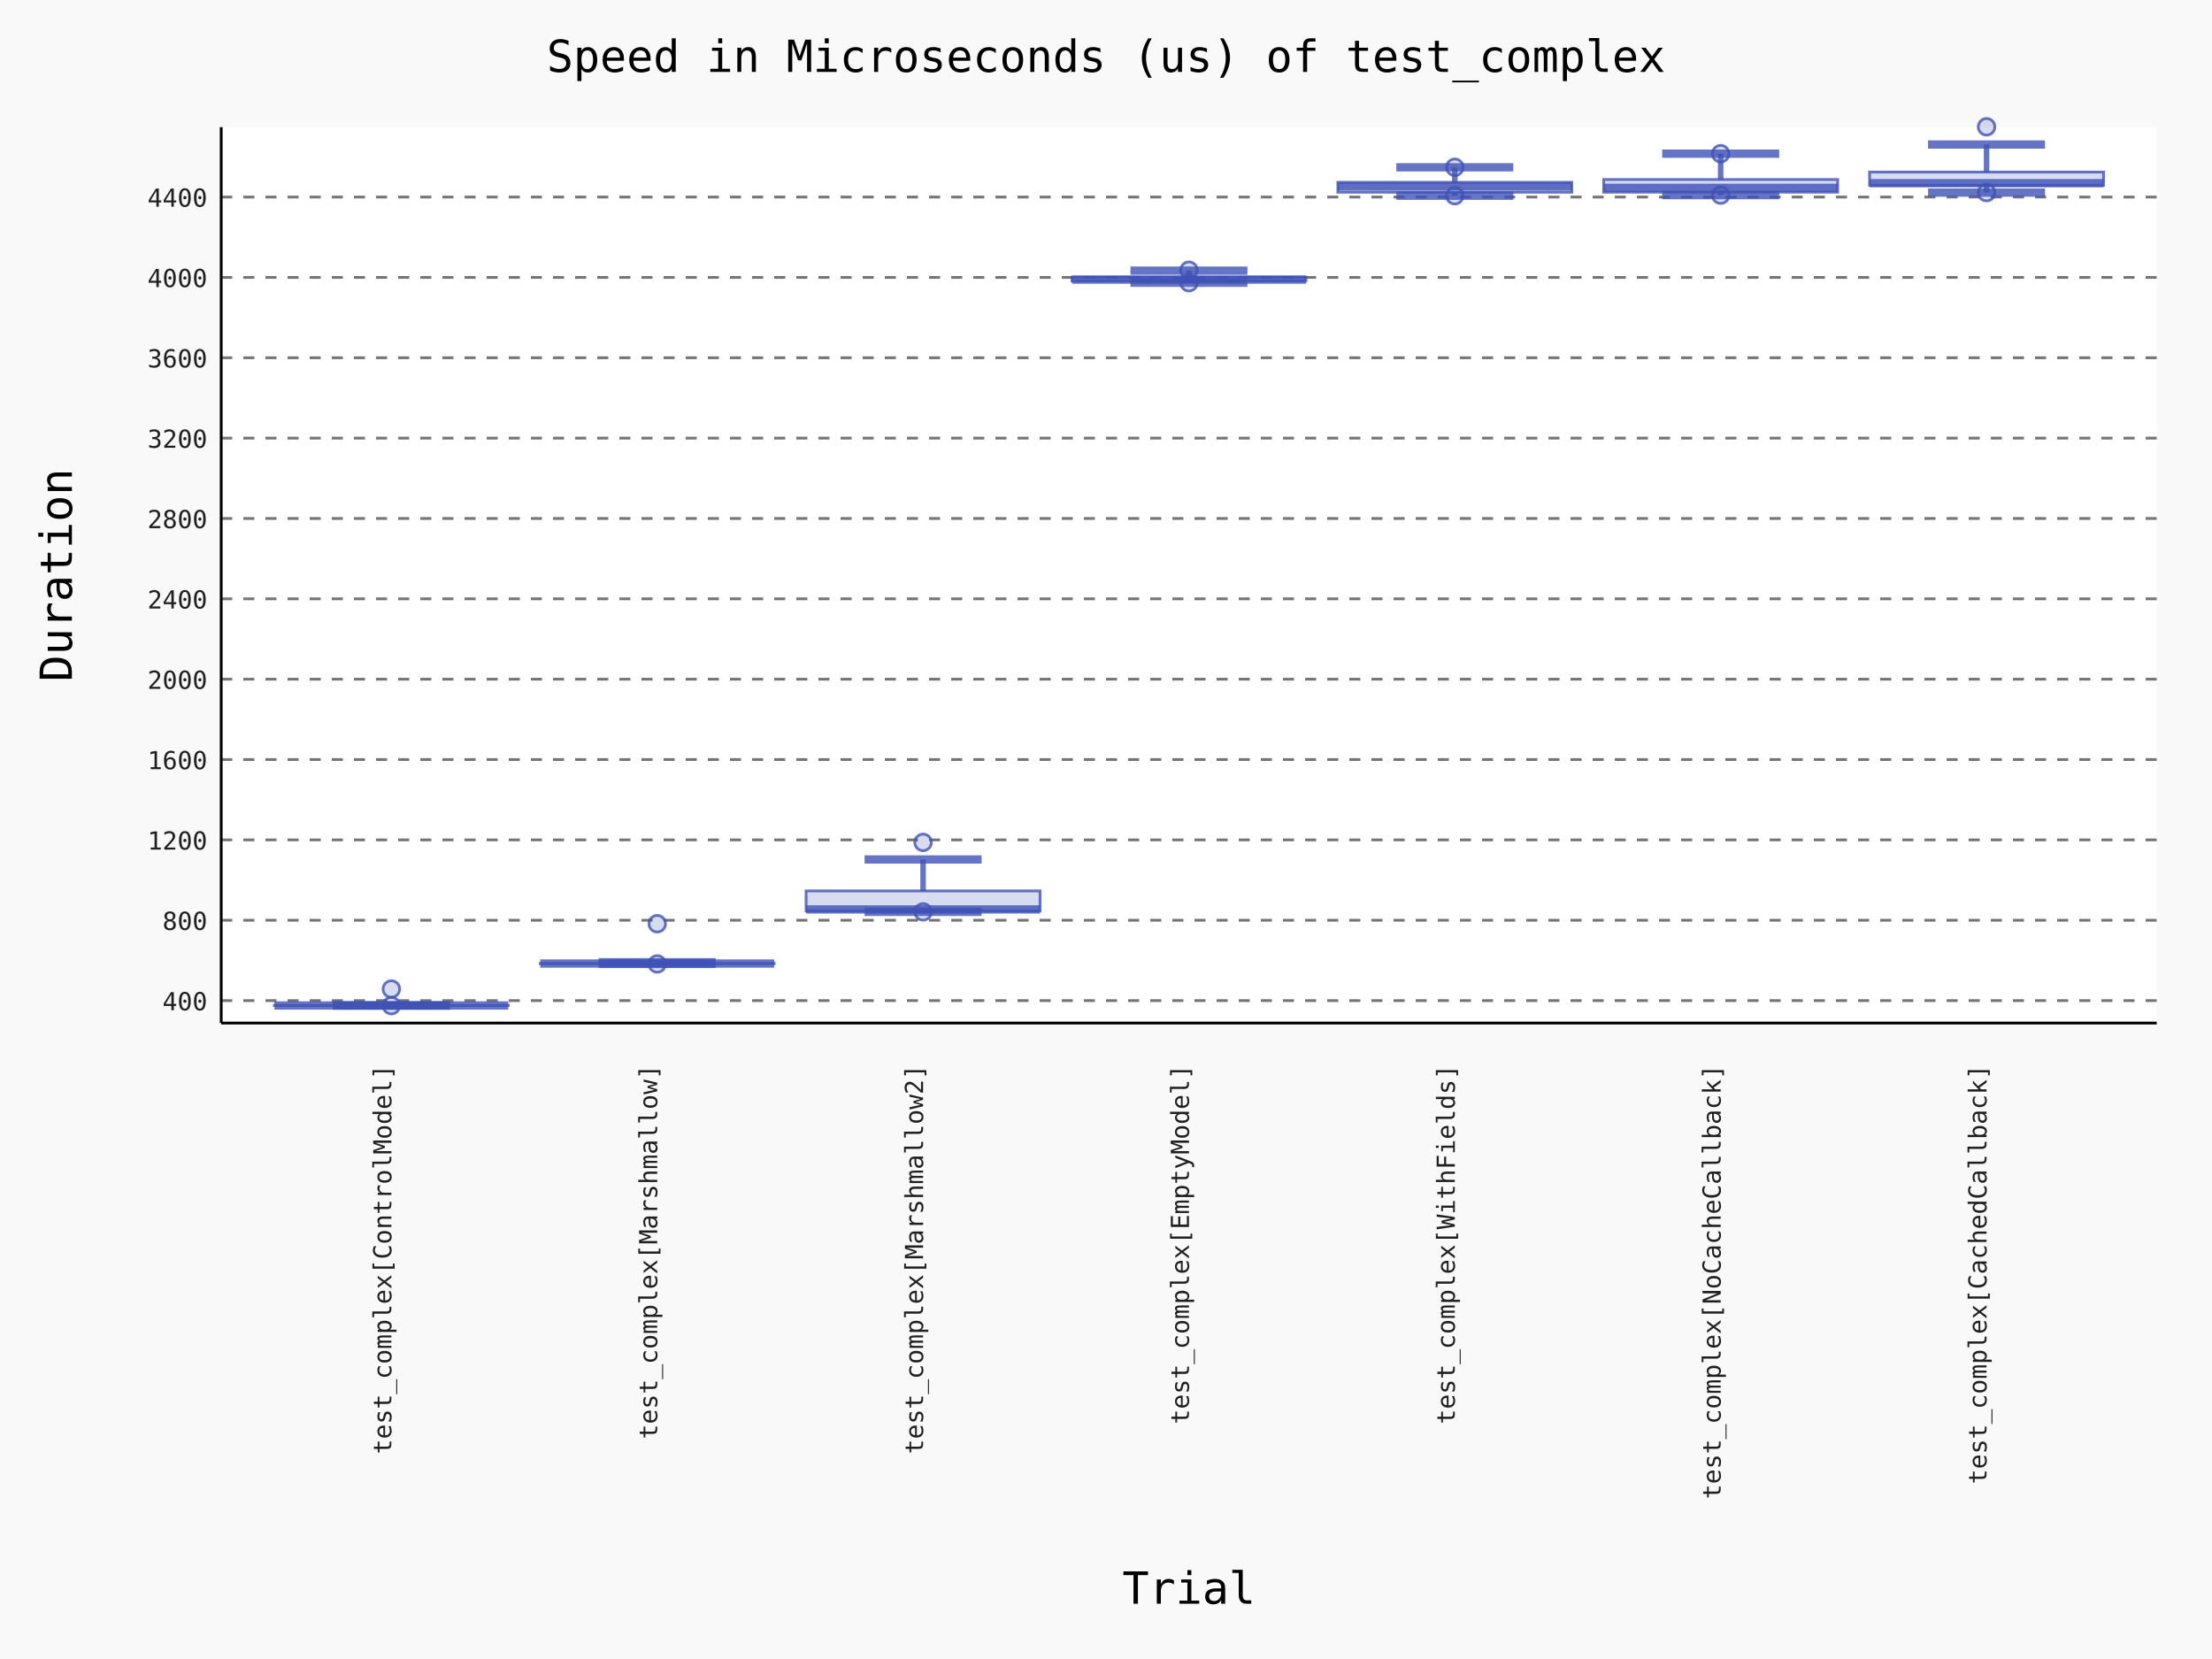
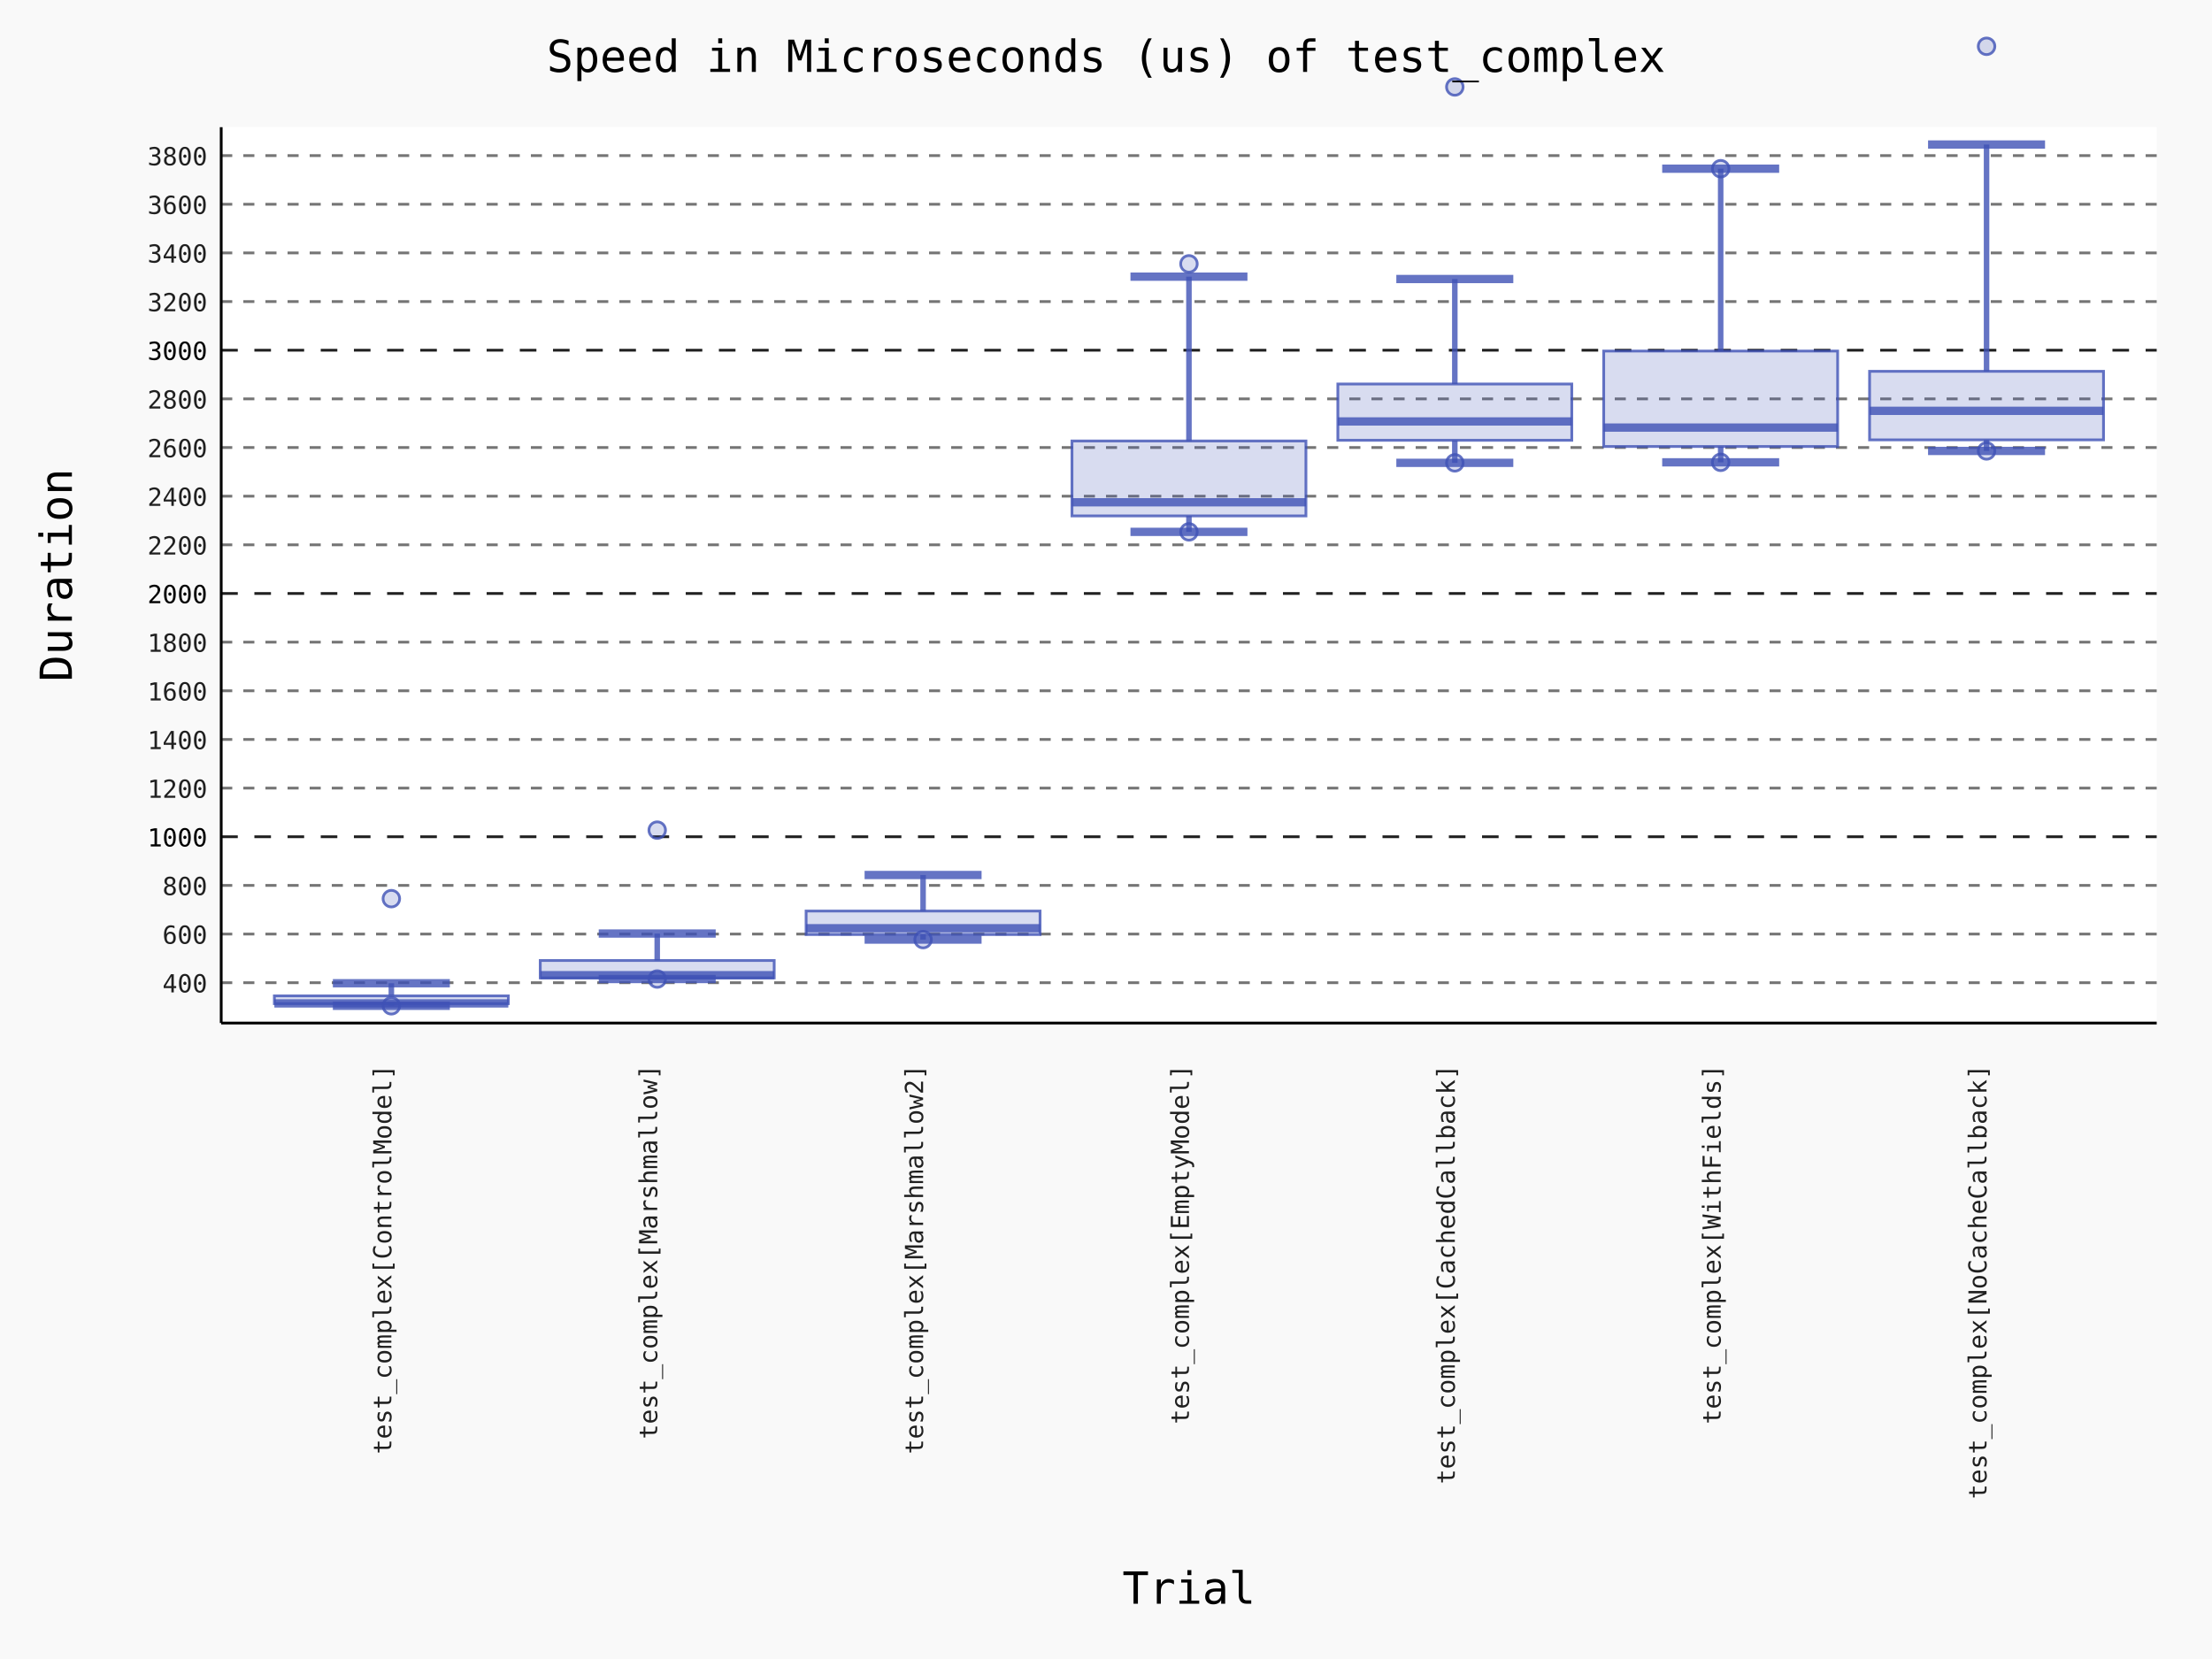
- <svg xmlns="http://www.w3.org/2000/svg" class="pygal-chart" id="chart-0c37725d-0f05-4745-b034-d4bfa007e72a" viewBox="0 0 800 600">
+ <svg xmlns="http://www.w3.org/2000/svg" class="pygal-chart" id="chart-828a0b15-7e11-4e9b-ab6b-9f8be69c59a8" viewBox="0 0 800 600">
  <defs>
-     <style type="text/css">#chart-0c37725d-0f05-4745-b034-d4bfa007e72a{-webkit-user-select:none;-webkit-font-smoothing:antialiased;font-family:Consolas,"Deja Vu Sans Mono","Bitstream Vera Sans Mono","Courier New",monospace}#chart-0c37725d-0f05-4745-b034-d4bfa007e72a .title{font-family:Consolas,"Deja Vu Sans Mono","Bitstream Vera Sans Mono","Courier New",monospace;font-size:16px}#chart-0c37725d-0f05-4745-b034-d4bfa007e72a .legends .legend text{font-family:Consolas,"Deja Vu Sans Mono","Bitstream Vera Sans Mono","Courier New",monospace;font-size:14px}#chart-0c37725d-0f05-4745-b034-d4bfa007e72a .axis text{font-family:Consolas,"Deja Vu Sans Mono","Bitstream Vera Sans Mono","Courier New",monospace;font-size:10px}#chart-0c37725d-0f05-4745-b034-d4bfa007e72a .axis text.major{font-family:Consolas,"Deja Vu Sans Mono","Bitstream Vera Sans Mono","Courier New",monospace;font-size:10px}#chart-0c37725d-0f05-4745-b034-d4bfa007e72a .text-overlay text.value{font-family:Consolas,"Deja Vu Sans Mono","Bitstream Vera Sans Mono","Courier New",monospace;font-size:16px}#chart-0c37725d-0f05-4745-b034-d4bfa007e72a .text-overlay text.label{font-family:Consolas,"Deja Vu Sans Mono","Bitstream Vera Sans Mono","Courier New",monospace;font-size:10px}#chart-0c37725d-0f05-4745-b034-d4bfa007e72a .tooltip{font-family:Consolas,"Deja Vu Sans Mono","Bitstream Vera Sans Mono","Courier New",monospace;font-size:14px}#chart-0c37725d-0f05-4745-b034-d4bfa007e72a text.no_data{font-family:Consolas,"Deja Vu Sans Mono","Bitstream Vera Sans Mono","Courier New",monospace;font-size:64px}
- #chart-0c37725d-0f05-4745-b034-d4bfa007e72a{background-color:rgba(249,249,249,1)}#chart-0c37725d-0f05-4745-b034-d4bfa007e72a path,#chart-0c37725d-0f05-4745-b034-d4bfa007e72a line,#chart-0c37725d-0f05-4745-b034-d4bfa007e72a rect,#chart-0c37725d-0f05-4745-b034-d4bfa007e72a circle{-webkit-transition:150ms;-moz-transition:150ms;transition:150ms}#chart-0c37725d-0f05-4745-b034-d4bfa007e72a .graph &gt; .background{fill:rgba(249,249,249,1)}#chart-0c37725d-0f05-4745-b034-d4bfa007e72a .plot &gt; .background{fill:rgba(255,255,255,1)}#chart-0c37725d-0f05-4745-b034-d4bfa007e72a .graph{fill:rgba(0,0,0,.87)}#chart-0c37725d-0f05-4745-b034-d4bfa007e72a text.no_data{fill:rgba(0,0,0,1)}#chart-0c37725d-0f05-4745-b034-d4bfa007e72a .title{fill:rgba(0,0,0,1)}#chart-0c37725d-0f05-4745-b034-d4bfa007e72a .legends .legend text{fill:rgba(0,0,0,.87)}#chart-0c37725d-0f05-4745-b034-d4bfa007e72a .legends .legend:hover text{fill:rgba(0,0,0,1)}#chart-0c37725d-0f05-4745-b034-d4bfa007e72a .axis .line{stroke:rgba(0,0,0,1)}#chart-0c37725d-0f05-4745-b034-d4bfa007e72a .axis .guide.line{stroke:rgba(0,0,0,.54)}#chart-0c37725d-0f05-4745-b034-d4bfa007e72a .axis .major.line{stroke:rgba(0,0,0,.87)}#chart-0c37725d-0f05-4745-b034-d4bfa007e72a .axis text.major{fill:rgba(0,0,0,1)}#chart-0c37725d-0f05-4745-b034-d4bfa007e72a .axis.y .guides:hover .guide.line,#chart-0c37725d-0f05-4745-b034-d4bfa007e72a .line-graph .axis.x .guides:hover .guide.line,#chart-0c37725d-0f05-4745-b034-d4bfa007e72a .stackedline-graph .axis.x .guides:hover .guide.line,#chart-0c37725d-0f05-4745-b034-d4bfa007e72a .xy-graph .axis.x .guides:hover .guide.line{stroke:rgba(0,0,0,1)}#chart-0c37725d-0f05-4745-b034-d4bfa007e72a .axis .guides:hover text{fill:rgba(0,0,0,1)}#chart-0c37725d-0f05-4745-b034-d4bfa007e72a .reactive{fill-opacity:.7;stroke-opacity:.8}#chart-0c37725d-0f05-4745-b034-d4bfa007e72a .ci{stroke:rgba(0,0,0,.87)}#chart-0c37725d-0f05-4745-b034-d4bfa007e72a .reactive.active,#chart-0c37725d-0f05-4745-b034-d4bfa007e72a .active .reactive{fill-opacity:.8;stroke-opacity:.9;stroke-width:4}#chart-0c37725d-0f05-4745-b034-d4bfa007e72a .ci .reactive.active{stroke-width:1.5}#chart-0c37725d-0f05-4745-b034-d4bfa007e72a .series text{fill:rgba(0,0,0,1)}#chart-0c37725d-0f05-4745-b034-d4bfa007e72a .tooltip rect{fill:rgba(255,255,255,1);stroke:rgba(0,0,0,1);-webkit-transition:opacity 150ms;-moz-transition:opacity 150ms;transition:opacity 150ms}#chart-0c37725d-0f05-4745-b034-d4bfa007e72a .tooltip .label{fill:rgba(0,0,0,.87)}#chart-0c37725d-0f05-4745-b034-d4bfa007e72a .tooltip .label{fill:rgba(0,0,0,.87)}#chart-0c37725d-0f05-4745-b034-d4bfa007e72a .tooltip .legend{font-size:.8em;fill:rgba(0,0,0,.54)}#chart-0c37725d-0f05-4745-b034-d4bfa007e72a .tooltip .x_label{font-size:.6em;fill:rgba(0,0,0,1)}#chart-0c37725d-0f05-4745-b034-d4bfa007e72a .tooltip .xlink{font-size:.5em;text-decoration:underline}#chart-0c37725d-0f05-4745-b034-d4bfa007e72a .tooltip .value{font-size:1.5em}#chart-0c37725d-0f05-4745-b034-d4bfa007e72a .bound{font-size:.5em}#chart-0c37725d-0f05-4745-b034-d4bfa007e72a .max-value{font-size:.75em;fill:rgba(0,0,0,.54)}#chart-0c37725d-0f05-4745-b034-d4bfa007e72a .map-element{fill:rgba(255,255,255,1);stroke:rgba(0,0,0,.54) !important}#chart-0c37725d-0f05-4745-b034-d4bfa007e72a .map-element .reactive{fill-opacity:inherit;stroke-opacity:inherit}#chart-0c37725d-0f05-4745-b034-d4bfa007e72a .color-0,#chart-0c37725d-0f05-4745-b034-d4bfa007e72a .color-0 a:visited{stroke:#3F51B5;fill:#3F51B5}#chart-0c37725d-0f05-4745-b034-d4bfa007e72a .color-1,#chart-0c37725d-0f05-4745-b034-d4bfa007e72a .color-1 a:visited{stroke:#3F51B5;fill:#3F51B5}#chart-0c37725d-0f05-4745-b034-d4bfa007e72a .color-2,#chart-0c37725d-0f05-4745-b034-d4bfa007e72a .color-2 a:visited{stroke:#3F51B5;fill:#3F51B5}#chart-0c37725d-0f05-4745-b034-d4bfa007e72a .color-3,#chart-0c37725d-0f05-4745-b034-d4bfa007e72a .color-3 a:visited{stroke:#3F51B5;fill:#3F51B5}#chart-0c37725d-0f05-4745-b034-d4bfa007e72a .color-4,#chart-0c37725d-0f05-4745-b034-d4bfa007e72a .color-4 a:visited{stroke:#3F51B5;fill:#3F51B5}#chart-0c37725d-0f05-4745-b034-d4bfa007e72a .color-5,#chart-0c37725d-0f05-4745-b034-d4bfa007e72a .color-5 a:visited{stroke:#3F51B5;fill:#3F51B5}#chart-0c37725d-0f05-4745-b034-d4bfa007e72a .color-6,#chart-0c37725d-0f05-4745-b034-d4bfa007e72a .color-6 a:visited{stroke:#3F51B5;fill:#3F51B5}#chart-0c37725d-0f05-4745-b034-d4bfa007e72a .text-overlay .color-0 text{fill:black}#chart-0c37725d-0f05-4745-b034-d4bfa007e72a .text-overlay .color-1 text{fill:black}#chart-0c37725d-0f05-4745-b034-d4bfa007e72a .text-overlay .color-2 text{fill:black}#chart-0c37725d-0f05-4745-b034-d4bfa007e72a .text-overlay .color-3 text{fill:black}#chart-0c37725d-0f05-4745-b034-d4bfa007e72a .text-overlay .color-4 text{fill:black}#chart-0c37725d-0f05-4745-b034-d4bfa007e72a .text-overlay .color-5 text{fill:black}#chart-0c37725d-0f05-4745-b034-d4bfa007e72a .text-overlay .color-6 text{fill:black}
- #chart-0c37725d-0f05-4745-b034-d4bfa007e72a text.no_data{text-anchor:middle}#chart-0c37725d-0f05-4745-b034-d4bfa007e72a .guide.line{fill:none}#chart-0c37725d-0f05-4745-b034-d4bfa007e72a .centered{text-anchor:middle}#chart-0c37725d-0f05-4745-b034-d4bfa007e72a .title{text-anchor:middle}#chart-0c37725d-0f05-4745-b034-d4bfa007e72a .legends .legend text{fill-opacity:1}#chart-0c37725d-0f05-4745-b034-d4bfa007e72a .axis.x text{text-anchor:middle}#chart-0c37725d-0f05-4745-b034-d4bfa007e72a .axis.x:not(.web) text[transform]{text-anchor:start}#chart-0c37725d-0f05-4745-b034-d4bfa007e72a .axis.x:not(.web) text[transform].backwards{text-anchor:end}#chart-0c37725d-0f05-4745-b034-d4bfa007e72a .axis.y text{text-anchor:end}#chart-0c37725d-0f05-4745-b034-d4bfa007e72a .axis.y text[transform].backwards{text-anchor:start}#chart-0c37725d-0f05-4745-b034-d4bfa007e72a .axis.y2 text{text-anchor:start}#chart-0c37725d-0f05-4745-b034-d4bfa007e72a .axis.y2 text[transform].backwards{text-anchor:end}#chart-0c37725d-0f05-4745-b034-d4bfa007e72a .axis .guide.line{stroke-dasharray:4,4}#chart-0c37725d-0f05-4745-b034-d4bfa007e72a .axis .major.guide.line{stroke-dasharray:6,6}#chart-0c37725d-0f05-4745-b034-d4bfa007e72a .horizontal .axis.y .guide.line,#chart-0c37725d-0f05-4745-b034-d4bfa007e72a .horizontal .axis.y2 .guide.line,#chart-0c37725d-0f05-4745-b034-d4bfa007e72a .vertical .axis.x .guide.line{opacity:0}#chart-0c37725d-0f05-4745-b034-d4bfa007e72a .horizontal .axis.always_show .guide.line,#chart-0c37725d-0f05-4745-b034-d4bfa007e72a .vertical .axis.always_show .guide.line{opacity:1 !important}#chart-0c37725d-0f05-4745-b034-d4bfa007e72a .axis.y .guides:hover .guide.line,#chart-0c37725d-0f05-4745-b034-d4bfa007e72a .axis.y2 .guides:hover .guide.line,#chart-0c37725d-0f05-4745-b034-d4bfa007e72a .axis.x .guides:hover .guide.line{opacity:1}#chart-0c37725d-0f05-4745-b034-d4bfa007e72a .axis .guides:hover text{opacity:1}#chart-0c37725d-0f05-4745-b034-d4bfa007e72a .nofill{fill:none}#chart-0c37725d-0f05-4745-b034-d4bfa007e72a .subtle-fill{fill-opacity:.2}#chart-0c37725d-0f05-4745-b034-d4bfa007e72a .dot{stroke-width:1px;fill-opacity:1}#chart-0c37725d-0f05-4745-b034-d4bfa007e72a .dot.active{stroke-width:5px}#chart-0c37725d-0f05-4745-b034-d4bfa007e72a .dot.negative{fill:transparent}#chart-0c37725d-0f05-4745-b034-d4bfa007e72a text,#chart-0c37725d-0f05-4745-b034-d4bfa007e72a tspan{stroke:none !important}#chart-0c37725d-0f05-4745-b034-d4bfa007e72a .series text.active{opacity:1}#chart-0c37725d-0f05-4745-b034-d4bfa007e72a .tooltip rect{fill-opacity:.95;stroke-width:.5}#chart-0c37725d-0f05-4745-b034-d4bfa007e72a .tooltip text{fill-opacity:1}#chart-0c37725d-0f05-4745-b034-d4bfa007e72a .showable{visibility:hidden}#chart-0c37725d-0f05-4745-b034-d4bfa007e72a .showable.shown{visibility:visible}#chart-0c37725d-0f05-4745-b034-d4bfa007e72a .gauge-background{fill:rgba(229,229,229,1);stroke:none}#chart-0c37725d-0f05-4745-b034-d4bfa007e72a .bg-lines{stroke:rgba(249,249,249,1);stroke-width:2px}
+     <style type="text/css">#chart-828a0b15-7e11-4e9b-ab6b-9f8be69c59a8{-webkit-user-select:none;-webkit-font-smoothing:antialiased;font-family:Consolas,"Deja Vu Sans Mono","Bitstream Vera Sans Mono","Courier New",monospace}#chart-828a0b15-7e11-4e9b-ab6b-9f8be69c59a8 .title{font-family:Consolas,"Deja Vu Sans Mono","Bitstream Vera Sans Mono","Courier New",monospace;font-size:16px}#chart-828a0b15-7e11-4e9b-ab6b-9f8be69c59a8 .legends .legend text{font-family:Consolas,"Deja Vu Sans Mono","Bitstream Vera Sans Mono","Courier New",monospace;font-size:14px}#chart-828a0b15-7e11-4e9b-ab6b-9f8be69c59a8 .axis text{font-family:Consolas,"Deja Vu Sans Mono","Bitstream Vera Sans Mono","Courier New",monospace;font-size:10px}#chart-828a0b15-7e11-4e9b-ab6b-9f8be69c59a8 .axis text.major{font-family:Consolas,"Deja Vu Sans Mono","Bitstream Vera Sans Mono","Courier New",monospace;font-size:10px}#chart-828a0b15-7e11-4e9b-ab6b-9f8be69c59a8 .text-overlay text.value{font-family:Consolas,"Deja Vu Sans Mono","Bitstream Vera Sans Mono","Courier New",monospace;font-size:16px}#chart-828a0b15-7e11-4e9b-ab6b-9f8be69c59a8 .text-overlay text.label{font-family:Consolas,"Deja Vu Sans Mono","Bitstream Vera Sans Mono","Courier New",monospace;font-size:10px}#chart-828a0b15-7e11-4e9b-ab6b-9f8be69c59a8 .tooltip{font-family:Consolas,"Deja Vu Sans Mono","Bitstream Vera Sans Mono","Courier New",monospace;font-size:14px}#chart-828a0b15-7e11-4e9b-ab6b-9f8be69c59a8 text.no_data{font-family:Consolas,"Deja Vu Sans Mono","Bitstream Vera Sans Mono","Courier New",monospace;font-size:64px}
+ #chart-828a0b15-7e11-4e9b-ab6b-9f8be69c59a8{background-color:rgba(249,249,249,1)}#chart-828a0b15-7e11-4e9b-ab6b-9f8be69c59a8 path,#chart-828a0b15-7e11-4e9b-ab6b-9f8be69c59a8 line,#chart-828a0b15-7e11-4e9b-ab6b-9f8be69c59a8 rect,#chart-828a0b15-7e11-4e9b-ab6b-9f8be69c59a8 circle{-webkit-transition:150ms;-moz-transition:150ms;transition:150ms}#chart-828a0b15-7e11-4e9b-ab6b-9f8be69c59a8 .graph &gt; .background{fill:rgba(249,249,249,1)}#chart-828a0b15-7e11-4e9b-ab6b-9f8be69c59a8 .plot &gt; .background{fill:rgba(255,255,255,1)}#chart-828a0b15-7e11-4e9b-ab6b-9f8be69c59a8 .graph{fill:rgba(0,0,0,.87)}#chart-828a0b15-7e11-4e9b-ab6b-9f8be69c59a8 text.no_data{fill:rgba(0,0,0,1)}#chart-828a0b15-7e11-4e9b-ab6b-9f8be69c59a8 .title{fill:rgba(0,0,0,1)}#chart-828a0b15-7e11-4e9b-ab6b-9f8be69c59a8 .legends .legend text{fill:rgba(0,0,0,.87)}#chart-828a0b15-7e11-4e9b-ab6b-9f8be69c59a8 .legends .legend:hover text{fill:rgba(0,0,0,1)}#chart-828a0b15-7e11-4e9b-ab6b-9f8be69c59a8 .axis .line{stroke:rgba(0,0,0,1)}#chart-828a0b15-7e11-4e9b-ab6b-9f8be69c59a8 .axis .guide.line{stroke:rgba(0,0,0,.54)}#chart-828a0b15-7e11-4e9b-ab6b-9f8be69c59a8 .axis .major.line{stroke:rgba(0,0,0,.87)}#chart-828a0b15-7e11-4e9b-ab6b-9f8be69c59a8 .axis text.major{fill:rgba(0,0,0,1)}#chart-828a0b15-7e11-4e9b-ab6b-9f8be69c59a8 .axis.y .guides:hover .guide.line,#chart-828a0b15-7e11-4e9b-ab6b-9f8be69c59a8 .line-graph .axis.x .guides:hover .guide.line,#chart-828a0b15-7e11-4e9b-ab6b-9f8be69c59a8 .stackedline-graph .axis.x .guides:hover .guide.line,#chart-828a0b15-7e11-4e9b-ab6b-9f8be69c59a8 .xy-graph .axis.x .guides:hover .guide.line{stroke:rgba(0,0,0,1)}#chart-828a0b15-7e11-4e9b-ab6b-9f8be69c59a8 .axis .guides:hover text{fill:rgba(0,0,0,1)}#chart-828a0b15-7e11-4e9b-ab6b-9f8be69c59a8 .reactive{fill-opacity:.7;stroke-opacity:.8}#chart-828a0b15-7e11-4e9b-ab6b-9f8be69c59a8 .ci{stroke:rgba(0,0,0,.87)}#chart-828a0b15-7e11-4e9b-ab6b-9f8be69c59a8 .reactive.active,#chart-828a0b15-7e11-4e9b-ab6b-9f8be69c59a8 .active .reactive{fill-opacity:.8;stroke-opacity:.9;stroke-width:4}#chart-828a0b15-7e11-4e9b-ab6b-9f8be69c59a8 .ci .reactive.active{stroke-width:1.5}#chart-828a0b15-7e11-4e9b-ab6b-9f8be69c59a8 .series text{fill:rgba(0,0,0,1)}#chart-828a0b15-7e11-4e9b-ab6b-9f8be69c59a8 .tooltip rect{fill:rgba(255,255,255,1);stroke:rgba(0,0,0,1);-webkit-transition:opacity 150ms;-moz-transition:opacity 150ms;transition:opacity 150ms}#chart-828a0b15-7e11-4e9b-ab6b-9f8be69c59a8 .tooltip .label{fill:rgba(0,0,0,.87)}#chart-828a0b15-7e11-4e9b-ab6b-9f8be69c59a8 .tooltip .label{fill:rgba(0,0,0,.87)}#chart-828a0b15-7e11-4e9b-ab6b-9f8be69c59a8 .tooltip .legend{font-size:.8em;fill:rgba(0,0,0,.54)}#chart-828a0b15-7e11-4e9b-ab6b-9f8be69c59a8 .tooltip .x_label{font-size:.6em;fill:rgba(0,0,0,1)}#chart-828a0b15-7e11-4e9b-ab6b-9f8be69c59a8 .tooltip .xlink{font-size:.5em;text-decoration:underline}#chart-828a0b15-7e11-4e9b-ab6b-9f8be69c59a8 .tooltip .value{font-size:1.5em}#chart-828a0b15-7e11-4e9b-ab6b-9f8be69c59a8 .bound{font-size:.5em}#chart-828a0b15-7e11-4e9b-ab6b-9f8be69c59a8 .max-value{font-size:.75em;fill:rgba(0,0,0,.54)}#chart-828a0b15-7e11-4e9b-ab6b-9f8be69c59a8 .map-element{fill:rgba(255,255,255,1);stroke:rgba(0,0,0,.54) !important}#chart-828a0b15-7e11-4e9b-ab6b-9f8be69c59a8 .map-element .reactive{fill-opacity:inherit;stroke-opacity:inherit}#chart-828a0b15-7e11-4e9b-ab6b-9f8be69c59a8 .color-0,#chart-828a0b15-7e11-4e9b-ab6b-9f8be69c59a8 .color-0 a:visited{stroke:#3F51B5;fill:#3F51B5}#chart-828a0b15-7e11-4e9b-ab6b-9f8be69c59a8 .color-1,#chart-828a0b15-7e11-4e9b-ab6b-9f8be69c59a8 .color-1 a:visited{stroke:#3F51B5;fill:#3F51B5}#chart-828a0b15-7e11-4e9b-ab6b-9f8be69c59a8 .color-2,#chart-828a0b15-7e11-4e9b-ab6b-9f8be69c59a8 .color-2 a:visited{stroke:#3F51B5;fill:#3F51B5}#chart-828a0b15-7e11-4e9b-ab6b-9f8be69c59a8 .color-3,#chart-828a0b15-7e11-4e9b-ab6b-9f8be69c59a8 .color-3 a:visited{stroke:#3F51B5;fill:#3F51B5}#chart-828a0b15-7e11-4e9b-ab6b-9f8be69c59a8 .color-4,#chart-828a0b15-7e11-4e9b-ab6b-9f8be69c59a8 .color-4 a:visited{stroke:#3F51B5;fill:#3F51B5}#chart-828a0b15-7e11-4e9b-ab6b-9f8be69c59a8 .color-5,#chart-828a0b15-7e11-4e9b-ab6b-9f8be69c59a8 .color-5 a:visited{stroke:#3F51B5;fill:#3F51B5}#chart-828a0b15-7e11-4e9b-ab6b-9f8be69c59a8 .color-6,#chart-828a0b15-7e11-4e9b-ab6b-9f8be69c59a8 .color-6 a:visited{stroke:#3F51B5;fill:#3F51B5}#chart-828a0b15-7e11-4e9b-ab6b-9f8be69c59a8 .text-overlay .color-0 text{fill:black}#chart-828a0b15-7e11-4e9b-ab6b-9f8be69c59a8 .text-overlay .color-1 text{fill:black}#chart-828a0b15-7e11-4e9b-ab6b-9f8be69c59a8 .text-overlay .color-2 text{fill:black}#chart-828a0b15-7e11-4e9b-ab6b-9f8be69c59a8 .text-overlay .color-3 text{fill:black}#chart-828a0b15-7e11-4e9b-ab6b-9f8be69c59a8 .text-overlay .color-4 text{fill:black}#chart-828a0b15-7e11-4e9b-ab6b-9f8be69c59a8 .text-overlay .color-5 text{fill:black}#chart-828a0b15-7e11-4e9b-ab6b-9f8be69c59a8 .text-overlay .color-6 text{fill:black}
+ #chart-828a0b15-7e11-4e9b-ab6b-9f8be69c59a8 text.no_data{text-anchor:middle}#chart-828a0b15-7e11-4e9b-ab6b-9f8be69c59a8 .guide.line{fill:none}#chart-828a0b15-7e11-4e9b-ab6b-9f8be69c59a8 .centered{text-anchor:middle}#chart-828a0b15-7e11-4e9b-ab6b-9f8be69c59a8 .title{text-anchor:middle}#chart-828a0b15-7e11-4e9b-ab6b-9f8be69c59a8 .legends .legend text{fill-opacity:1}#chart-828a0b15-7e11-4e9b-ab6b-9f8be69c59a8 .axis.x text{text-anchor:middle}#chart-828a0b15-7e11-4e9b-ab6b-9f8be69c59a8 .axis.x:not(.web) text[transform]{text-anchor:start}#chart-828a0b15-7e11-4e9b-ab6b-9f8be69c59a8 .axis.x:not(.web) text[transform].backwards{text-anchor:end}#chart-828a0b15-7e11-4e9b-ab6b-9f8be69c59a8 .axis.y text{text-anchor:end}#chart-828a0b15-7e11-4e9b-ab6b-9f8be69c59a8 .axis.y text[transform].backwards{text-anchor:start}#chart-828a0b15-7e11-4e9b-ab6b-9f8be69c59a8 .axis.y2 text{text-anchor:start}#chart-828a0b15-7e11-4e9b-ab6b-9f8be69c59a8 .axis.y2 text[transform].backwards{text-anchor:end}#chart-828a0b15-7e11-4e9b-ab6b-9f8be69c59a8 .axis .guide.line{stroke-dasharray:4,4}#chart-828a0b15-7e11-4e9b-ab6b-9f8be69c59a8 .axis .major.guide.line{stroke-dasharray:6,6}#chart-828a0b15-7e11-4e9b-ab6b-9f8be69c59a8 .horizontal .axis.y .guide.line,#chart-828a0b15-7e11-4e9b-ab6b-9f8be69c59a8 .horizontal .axis.y2 .guide.line,#chart-828a0b15-7e11-4e9b-ab6b-9f8be69c59a8 .vertical .axis.x .guide.line{opacity:0}#chart-828a0b15-7e11-4e9b-ab6b-9f8be69c59a8 .horizontal .axis.always_show .guide.line,#chart-828a0b15-7e11-4e9b-ab6b-9f8be69c59a8 .vertical .axis.always_show .guide.line{opacity:1 !important}#chart-828a0b15-7e11-4e9b-ab6b-9f8be69c59a8 .axis.y .guides:hover .guide.line,#chart-828a0b15-7e11-4e9b-ab6b-9f8be69c59a8 .axis.y2 .guides:hover .guide.line,#chart-828a0b15-7e11-4e9b-ab6b-9f8be69c59a8 .axis.x .guides:hover .guide.line{opacity:1}#chart-828a0b15-7e11-4e9b-ab6b-9f8be69c59a8 .axis .guides:hover text{opacity:1}#chart-828a0b15-7e11-4e9b-ab6b-9f8be69c59a8 .nofill{fill:none}#chart-828a0b15-7e11-4e9b-ab6b-9f8be69c59a8 .subtle-fill{fill-opacity:.2}#chart-828a0b15-7e11-4e9b-ab6b-9f8be69c59a8 .dot{stroke-width:1px;fill-opacity:1}#chart-828a0b15-7e11-4e9b-ab6b-9f8be69c59a8 .dot.active{stroke-width:5px}#chart-828a0b15-7e11-4e9b-ab6b-9f8be69c59a8 .dot.negative{fill:transparent}#chart-828a0b15-7e11-4e9b-ab6b-9f8be69c59a8 text,#chart-828a0b15-7e11-4e9b-ab6b-9f8be69c59a8 tspan{stroke:none !important}#chart-828a0b15-7e11-4e9b-ab6b-9f8be69c59a8 .series text.active{opacity:1}#chart-828a0b15-7e11-4e9b-ab6b-9f8be69c59a8 .tooltip rect{fill-opacity:.95;stroke-width:.5}#chart-828a0b15-7e11-4e9b-ab6b-9f8be69c59a8 .tooltip text{fill-opacity:1}#chart-828a0b15-7e11-4e9b-ab6b-9f8be69c59a8 .showable{visibility:hidden}#chart-828a0b15-7e11-4e9b-ab6b-9f8be69c59a8 .showable.shown{visibility:visible}#chart-828a0b15-7e11-4e9b-ab6b-9f8be69c59a8 .gauge-background{fill:rgba(229,229,229,1);stroke:none}#chart-828a0b15-7e11-4e9b-ab6b-9f8be69c59a8 .bg-lines{stroke:rgba(249,249,249,1);stroke-width:2px}
.tooltip .value{font-size:1em !important}.axis text{font-size:9px !important}</style>
  </defs>
  <g class="graph custombox-graph vertical">
    <rect class="background" height="600" width="800" x="0" y="0" />
    <g class="plot" transform="translate(80, 46)">
      <rect class="background" height="324.0" width="700.0" x="0" y="0" />
      <g class="axis y always_show">
        <path class="line" d="M0 324 h700" />
        <g class="guides">
-           <path class="guide line" d="M0 315.88 h700" />
-           <text class="" x="-5" y="319.38">400</text>
-         </g>
-         <g class="guides">
-           <path class="guide line" d="M0 286.819 h700" />
-           <text class="" x="-5" y="290.319">800</text>
-         </g>
-         <g class="guides">
-           <path class="guide line" d="M0 257.757 h700" />
-           <text class="" x="-5" y="261.257">1200</text>
-         </g>
-         <g class="guides">
-           <path class="guide line" d="M0 228.696 h700" />
-           <text class="" x="-5" y="232.196">1600</text>
-         </g>
-         <g class="guides">
-           <path class="guide line" d="M0 199.635 h700" />
-           <text class="" x="-5" y="203.135">2000</text>
-         </g>
-         <g class="guides">
-           <path class="guide line" d="M0 170.573 h700" />
-           <text class="" x="-5" y="174.073">2400</text>
-         </g>
-         <g class="guides">
-           <path class="guide line" d="M0 141.512 h700" />
-           <text class="" x="-5" y="145.012">2800</text>
-         </g>
-         <g class="guides">
-           <path class="guide line" d="M0 112.45 h700" />
-           <text class="" x="-5" y="115.95">3200</text>
-         </g>
-         <g class="guides">
-           <path class="guide line" d="M0 83.389 h700" />
-           <text class="" x="-5" y="86.889">3600</text>
-         </g>
-         <g class="guides">
-           <path class="guide line" d="M0 54.327 h700" />
-           <text class="" x="-5" y="57.827">4000</text>
-         </g>
-         <g class="guides">
-           <path class="guide line" d="M0 25.266 h700" />
-           <text class="" x="-5" y="28.766">4400</text>
+           <path class="guide line" d="M0 309.411 h700" />
+           <text class="" x="-5" y="312.911">400</text>
+         </g>
+         <g class="guides">
+           <path class="guide line" d="M0 291.815 h700" />
+           <text class="" x="-5" y="295.315">600</text>
+         </g>
+         <g class="guides">
+           <path class="guide line" d="M0 274.219 h700" />
+           <text class="" x="-5" y="277.719">800</text>
+         </g>
+         <g class="guides">
+           <path class="major guide line" d="M0 256.623 h700" />
+           <text class="major" x="-5" y="260.123">1000</text>
+         </g>
+         <g class="guides">
+           <path class="guide line" d="M0 239.027 h700" />
+           <text class="" x="-5" y="242.527">1200</text>
+         </g>
+         <g class="guides">
+           <path class="guide line" d="M0 221.431 h700" />
+           <text class="" x="-5" y="224.931">1400</text>
+         </g>
+         <g class="guides">
+           <path class="guide line" d="M0 203.835 h700" />
+           <text class="" x="-5" y="207.335">1600</text>
+         </g>
+         <g class="guides">
+           <path class="guide line" d="M0 186.239 h700" />
+           <text class="" x="-5" y="189.739">1800</text>
+         </g>
+         <g class="guides">
+           <path class="major guide line" d="M0 168.643 h700" />
+           <text class="major" x="-5" y="172.143">2000</text>
+         </g>
+         <g class="guides">
+           <path class="guide line" d="M0 151.046 h700" />
+           <text class="" x="-5" y="154.546">2200</text>
+         </g>
+         <g class="guides">
+           <path class="guide line" d="M0 133.45 h700" />
+           <text class="" x="-5" y="136.95">2400</text>
+         </g>
+         <g class="guides">
+           <path class="guide line" d="M0 115.854 h700" />
+           <text class="" x="-5" y="119.354">2600</text>
+         </g>
+         <g class="guides">
+           <path class="guide line" d="M0 98.258 h700" />
+           <text class="" x="-5" y="101.758">2800</text>
+         </g>
+         <g class="guides">
+           <path class="major guide line" d="M0 80.662 h700" />
+           <text class="major" x="-5" y="84.162">3000</text>
+         </g>
+         <g class="guides">
+           <path class="guide line" d="M0 63.066 h700" />
+           <text class="" x="-5" y="66.566">3200</text>
+         </g>
+         <g class="guides">
+           <path class="guide line" d="M0 45.47 h700" />
+           <text class="" x="-5" y="48.97">3400</text>
+         </g>
+         <g class="guides">
+           <path class="guide line" d="M0 27.874 h700" />
+           <text class="" x="-5" y="31.374">3600</text>
+         </g>
+         <g class="guides">
+           <path class="guide line" d="M0 10.278 h700" />
+           <text class="" x="-5" y="13.778">3800</text>
        </g>
      </g>
      <g class="axis x">
        <path class="line" d="M0 0 v324" />
        <g class="guides">
          <path class="guide line" d="M61.538 0 v324" />
          <text class="backwards" transform="rotate(270 61.53846 339)" x="61.538" y="339.0">test_complex[ControlModel]</text>
        </g>
        <g class="guides">
          <path class="guide line" d="M157.692 0 v324" />
          <text class="backwards" transform="rotate(270 157.6923 339)" x="157.692" y="339.0">test_complex[Marshmallow]</text>
        </g>
        <g class="guides">
          <path class="guide line" d="M253.846 0 v324" />
          <text class="backwards" transform="rotate(270 253.8462 339)" x="253.846" y="339.0">test_complex[Marshmallow2]</text>
        </g>
        <g class="guides">
          <path class="guide line" d="M350 0 v324" />
          <text class="backwards" transform="rotate(270 350 339)" x="350.0" y="339.0">test_complex[EmptyModel]</text>
        </g>
        <g class="guides">
          <path class="guide line" d="M446.154 0 v324" />
-           <text class="backwards" transform="rotate(270 446.1538 339)" x="446.154" y="339.0">test_complex[WithFields]</text>
+           <text class="backwards" transform="rotate(270 446.1538 339)" x="446.154" y="339.0">test_complex[CachedCallback]</text>
        </g>
        <g class="guides">
          <path class="guide line" d="M542.308 0 v324" />
-           <text class="backwards" transform="rotate(270 542.3077 339)" x="542.308" y="339.0">test_complex[NoCacheCallback]</text>
+           <text class="backwards" transform="rotate(270 542.3077 339)" x="542.308" y="339.0">test_complex[WithFields]</text>
        </g>
        <g class="guides">
          <path class="guide line" d="M638.462 0 v324" />
-           <text class="backwards" transform="rotate(270 638.4615 339)" x="638.462" y="339.0">test_complex[CachedCallback]</text>
+           <text class="backwards" transform="rotate(270 638.4615 339)" x="638.462" y="339.0">test_complex[NoCacheCallback]</text>
        </g>
      </g>
      <g class="series serie-0 color-0">
        <g class="boxes">
          <g class="box">
-             <path class="reactive tooltip-trigger" d="M40.385 317.703 L82.692 317.703" stroke-width="3" />
-             <path class="reactive tooltip-trigger" d="M19.231 317.641 L103.846 317.641" stroke-width="3" />
-             <path class="reactive tooltip-trigger" d="M40.385 317.558 L82.692 317.558" stroke-width="3" />
-             <path class="reactive tooltip-trigger" d="M61.538 317.703 L61.538 317.658" stroke-width="2" />
-             <path class="reactive tooltip-trigger" d="M61.538 317.558 L61.538 317.62" stroke-width="2" />
-             <rect class="subtle-fill reactive tooltip-trigger" height="0.038" width="84.615" x="19.231" y="317.62" />
-             <circle class="subtle-fill reactive tooltip-trigger" cx="61.538" cy="317.703" r="3" />
-             <circle class="subtle-fill reactive tooltip-trigger" cx="61.538" cy="311.7" r="3" />
+             <path class="reactive tooltip-trigger" d="M40.385 317.761 L82.692 317.761" stroke-width="3" />
+             <path class="reactive tooltip-trigger" d="M19.231 316.898 L103.846 316.898" stroke-width="3" />
+             <path class="reactive tooltip-trigger" d="M40.385 309.604 L82.692 309.604" stroke-width="3" />
+             <path class="reactive tooltip-trigger" d="M61.538 317.761 L61.538 316.985" stroke-width="2" />
+             <path class="reactive tooltip-trigger" d="M61.538 309.604 L61.538 314.167" stroke-width="2" />
+             <rect class="subtle-fill reactive tooltip-trigger" height="2.818" width="84.615" x="19.231" y="314.167" />
+             <circle class="subtle-fill reactive tooltip-trigger" cx="61.538" cy="317.761" r="3" />
+             <circle class="subtle-fill reactive tooltip-trigger" cx="61.538" cy="279.009" r="3" />
          </g>
        </g>
      </g>
      <g class="series serie-1 color-1">
        <g class="boxes">
          <g class="box">
-             <path class="reactive tooltip-trigger" d="M136.538 302.62 L178.846 302.62" stroke-width="3" />
-             <path class="reactive tooltip-trigger" d="M115.385 302.479 L200 302.479" stroke-width="3" />
-             <path class="reactive tooltip-trigger" d="M136.538 302.007 L178.846 302.007" stroke-width="3" />
-             <path class="reactive tooltip-trigger" d="M157.692 302.62 L157.692 302.524" stroke-width="2" />
-             <path class="reactive tooltip-trigger" d="M157.692 302.007 L157.692 302.405" stroke-width="2" />
-             <rect class="subtle-fill reactive tooltip-trigger" height="0.12" width="84.615" x="115.385" y="302.405" />
-             <circle class="subtle-fill reactive tooltip-trigger" cx="157.692" cy="302.62" r="3" />
-             <circle class="subtle-fill reactive tooltip-trigger" cx="157.692" cy="288.078" r="3" />
+             <path class="reactive tooltip-trigger" d="M136.538 308.079 L178.846 308.079" stroke-width="3" />
+             <path class="reactive tooltip-trigger" d="M115.385 306.691 L200 306.691" stroke-width="3" />
+             <path class="reactive tooltip-trigger" d="M136.538 291.627 L178.846 291.627" stroke-width="3" />
+             <path class="reactive tooltip-trigger" d="M157.692 308.079 L157.692 307.676" stroke-width="2" />
+             <path class="reactive tooltip-trigger" d="M157.692 291.627 L157.692 301.367" stroke-width="2" />
+             <rect class="subtle-fill reactive tooltip-trigger" height="6.309" width="84.615" x="115.385" y="301.367" />
+             <circle class="subtle-fill reactive tooltip-trigger" cx="157.692" cy="308.079" r="3" />
+             <circle class="subtle-fill reactive tooltip-trigger" cx="157.692" cy="254.231" r="3" />
          </g>
        </g>
      </g>
      <g class="series serie-2 color-2">
        <g class="boxes">
          <g class="box">
-             <path class="reactive tooltip-trigger" d="M232.692 283.778 L275 283.778" stroke-width="3" />
-             <path class="reactive tooltip-trigger" d="M211.538 282.904 L296.154 282.904" stroke-width="3" />
-             <path class="reactive tooltip-trigger" d="M232.692 264.835 L275 264.835" stroke-width="3" />
-             <path class="reactive tooltip-trigger" d="M253.846 283.778 L253.846 283.43" stroke-width="2" />
-             <path class="reactive tooltip-trigger" d="M253.846 264.835 L253.846 276.213" stroke-width="2" />
-             <rect class="subtle-fill reactive tooltip-trigger" height="7.216" width="84.615" x="211.538" y="276.213" />
-             <circle class="subtle-fill reactive tooltip-trigger" cx="253.846" cy="283.778" r="3" />
-             <circle class="subtle-fill reactive tooltip-trigger" cx="253.846" cy="258.663" r="3" />
+             <path class="reactive tooltip-trigger" d="M232.692 293.815 L275 293.815" stroke-width="3" />
+             <path class="reactive tooltip-trigger" d="M211.538 289.708 L296.154 289.708" stroke-width="3" />
+             <path class="reactive tooltip-trigger" d="M232.692 270.456 L275 270.456" stroke-width="3" />
+             <path class="reactive tooltip-trigger" d="M253.846 293.815 L253.846 291.987" stroke-width="2" />
+             <path class="reactive tooltip-trigger" d="M253.846 270.456 L253.846 283.488" stroke-width="2" />
+             <rect class="subtle-fill reactive tooltip-trigger" height="8.499" width="84.615" x="211.538" y="283.488" />
+             <circle class="subtle-fill reactive tooltip-trigger" cx="253.846" cy="293.815" r="3" />
+             <circle class="subtle-fill reactive tooltip-trigger" cx="253.846" cy="-103.037" r="3" />
          </g>
        </g>
      </g>
      <g class="series serie-3 color-3">
        <g class="boxes">
          <g class="box">
-             <path class="reactive tooltip-trigger" d="M328.846 56.254 L371.154 56.254" stroke-width="3" />
-             <path class="reactive tooltip-trigger" d="M307.692 55.125 L392.308 55.125" stroke-width="3" />
-             <path class="reactive tooltip-trigger" d="M328.846 51.886 L371.154 51.886" stroke-width="3" />
-             <path class="reactive tooltip-trigger" d="M350 56.254 L350 55.561" stroke-width="2" />
-             <path class="reactive tooltip-trigger" d="M350 51.886 L350 54.254" stroke-width="2" />
-             <rect class="subtle-fill reactive tooltip-trigger" height="1.307" width="84.615" x="307.692" y="54.254" />
-             <circle class="subtle-fill reactive tooltip-trigger" cx="350.0" cy="56.254" r="3" />
-             <circle class="subtle-fill reactive tooltip-trigger" cx="350.0" cy="51.72" r="3" />
+             <path class="reactive tooltip-trigger" d="M328.846 146.357 L371.154 146.357" stroke-width="3" />
+             <path class="reactive tooltip-trigger" d="M307.692 135.661 L392.308 135.661" stroke-width="3" />
+             <path class="reactive tooltip-trigger" d="M328.846 54.059 L371.154 54.059" stroke-width="3" />
+             <path class="reactive tooltip-trigger" d="M350 146.357 L350 140.588" stroke-width="2" />
+             <path class="reactive tooltip-trigger" d="M350 54.059 L350 113.484" stroke-width="2" />
+             <rect class="subtle-fill reactive tooltip-trigger" height="27.105" width="84.615" x="307.692" y="113.484" />
+             <circle class="subtle-fill reactive tooltip-trigger" cx="350.0" cy="146.357" r="3" />
+             <circle class="subtle-fill reactive tooltip-trigger" cx="350.0" cy="49.429" r="3" />
          </g>
        </g>
      </g>
      <g class="series serie-4 color-4">
        <g class="boxes">
          <g class="box">
-             <path class="reactive tooltip-trigger" d="M425 24.775 L467.308 24.775" stroke-width="3" />
-             <path class="reactive tooltip-trigger" d="M403.846 21.401 L488.462 21.401" stroke-width="3" />
-             <path class="reactive tooltip-trigger" d="M425 14.504 L467.308 14.504" stroke-width="3" />
-             <path class="reactive tooltip-trigger" d="M446.154 24.775 L446.154 23.516" stroke-width="2" />
-             <path class="reactive tooltip-trigger" d="M446.154 14.504 L446.154 19.936" stroke-width="2" />
-             <rect class="subtle-fill reactive tooltip-trigger" height="3.58" width="84.615" x="403.846" y="19.936" />
-             <circle class="subtle-fill reactive tooltip-trigger" cx="446.154" cy="24.775" r="3" />
-             <circle class="subtle-fill reactive tooltip-trigger" cx="446.154" cy="14.504" r="3" />
+             <path class="reactive tooltip-trigger" d="M425 121.393 L467.308 121.393" stroke-width="3" />
+             <path class="reactive tooltip-trigger" d="M403.846 106.417 L488.462 106.417" stroke-width="3" />
+             <path class="reactive tooltip-trigger" d="M425 54.911 L467.308 54.911" stroke-width="3" />
+             <path class="reactive tooltip-trigger" d="M446.154 121.393 L446.154 113.238" stroke-width="2" />
+             <path class="reactive tooltip-trigger" d="M446.154 54.911 L446.154 92.878" stroke-width="2" />
+             <rect class="subtle-fill reactive tooltip-trigger" height="20.36" width="84.615" x="403.846" y="92.878" />
+             <circle class="subtle-fill reactive tooltip-trigger" cx="446.154" cy="121.393" r="3" />
+             <circle class="subtle-fill reactive tooltip-trigger" cx="446.154" cy="-14.557" r="3" />
          </g>
        </g>
      </g>
      <g class="series serie-5 color-5">
        <g class="boxes">
          <g class="box">
-             <path class="reactive tooltip-trigger" d="M521.154 24.572 L563.462 24.572" stroke-width="3" />
-             <path class="reactive tooltip-trigger" d="M500 21.926 L584.615 21.926" stroke-width="3" />
-             <path class="reactive tooltip-trigger" d="M521.154 9.58 L563.462 9.58" stroke-width="3" />
-             <path class="reactive tooltip-trigger" d="M542.308 24.572 L542.308 23.508" stroke-width="2" />
-             <path class="reactive tooltip-trigger" d="M542.308 9.58 L542.308 18.92" stroke-width="2" />
-             <rect class="subtle-fill reactive tooltip-trigger" height="4.588" width="84.615" x="500" y="18.92" />
-             <circle class="subtle-fill reactive tooltip-trigger" cx="542.308" cy="24.572" r="3" />
-             <circle class="subtle-fill reactive tooltip-trigger" cx="542.308" cy="9.58" r="3" />
+             <path class="reactive tooltip-trigger" d="M521.154 121.205 L563.462 121.205" stroke-width="3" />
+             <path class="reactive tooltip-trigger" d="M500 108.64 L584.615 108.64" stroke-width="3" />
+             <path class="reactive tooltip-trigger" d="M521.154 15.013 L563.462 15.013" stroke-width="3" />
+             <path class="reactive tooltip-trigger" d="M542.308 121.205 L542.308 115.486" stroke-width="2" />
+             <path class="reactive tooltip-trigger" d="M542.308 15.013 L542.308 80.963" stroke-width="2" />
+             <rect class="subtle-fill reactive tooltip-trigger" height="34.522" width="84.615" x="500" y="80.963" />
+             <circle class="subtle-fill reactive tooltip-trigger" cx="542.308" cy="121.205" r="3" />
+             <circle class="subtle-fill reactive tooltip-trigger" cx="542.308" cy="15.013" r="3" />
          </g>
        </g>
      </g>
      <g class="series serie-6 color-6">
        <g class="boxes">
          <g class="box">
-             <path class="reactive tooltip-trigger" d="M617.308 23.655 L659.615 23.655" stroke-width="3" />
-             <path class="reactive tooltip-trigger" d="M596.154 20.239 L680.769 20.239" stroke-width="3" />
-             <path class="reactive tooltip-trigger" d="M617.308 6.27 L659.615 6.27" stroke-width="3" />
-             <path class="reactive tooltip-trigger" d="M638.462 23.655 L638.462 21.005" stroke-width="2" />
-             <path class="reactive tooltip-trigger" d="M638.462 6.27 L638.462 16.223" stroke-width="2" />
-             <rect class="subtle-fill reactive tooltip-trigger" height="4.782" width="84.615" x="596.154" y="16.223" />
-             <circle class="subtle-fill reactive tooltip-trigger" cx="638.462" cy="23.655" r="3" />
-             <circle class="subtle-fill reactive tooltip-trigger" cx="638.462" cy="-0.136" r="3" />
+             <path class="reactive tooltip-trigger" d="M617.308 117.088 L659.615 117.088" stroke-width="3" />
+             <path class="reactive tooltip-trigger" d="M596.154 102.583 L680.769 102.583" stroke-width="3" />
+             <path class="reactive tooltip-trigger" d="M617.308 6.271 L659.615 6.271" stroke-width="3" />
+             <path class="reactive tooltip-trigger" d="M638.462 117.088 L638.462 113.084" stroke-width="2" />
+             <path class="reactive tooltip-trigger" d="M638.462 6.271 L638.462 88.29" stroke-width="2" />
+             <rect class="subtle-fill reactive tooltip-trigger" height="24.794" width="84.615" x="596.154" y="88.29" />
+             <circle class="subtle-fill reactive tooltip-trigger" cx="638.462" cy="117.088" r="3" />
+             <circle class="subtle-fill reactive tooltip-trigger" cx="638.462" cy="-29.254" r="3" />
          </g>
        </g>
      </g>
    </g>
    <g class="titles">
      <text class="title plot_title" x="400.0" y="26">Speed in Microseconds (us) of test_complex</text>
      <text class="title" x="430.0" y="580.0">Trial</text>
      <text class="title" transform="rotate(-90 0 208)" x="0" y="234.0">Duration</text>
    </g>
    <g class="plot overlay" transform="translate(80, 46)">
      <g class="series serie-0 color-0" />
      <g class="series serie-1 color-1" />
      <g class="series serie-2 color-2" />
      <g class="series serie-3 color-3" />
      <g class="series serie-4 color-4" />
      <g class="series serie-5 color-5" />
      <g class="series serie-6 color-6" />
    </g>
    <g class="plot text-overlay" transform="translate(80, 46)">
      <g class="series serie-0 color-0" />
      <g class="series serie-1 color-1" />
      <g class="series serie-2 color-2" />
      <g class="series serie-3 color-3" />
      <g class="series serie-4 color-4" />
      <g class="series serie-5 color-5" />
      <g class="series serie-6 color-6" />
    </g>
    <g class="plot tooltip-overlay" transform="translate(80, 46)">
      <g class="tooltip" style="opacity: 0" transform="translate(0 0)">
        <rect class="tooltip-box" height="0" rx="0" ry="0" width="0" />
        <g class="text" />
      </g>
    </g>
  </g>
</svg>
